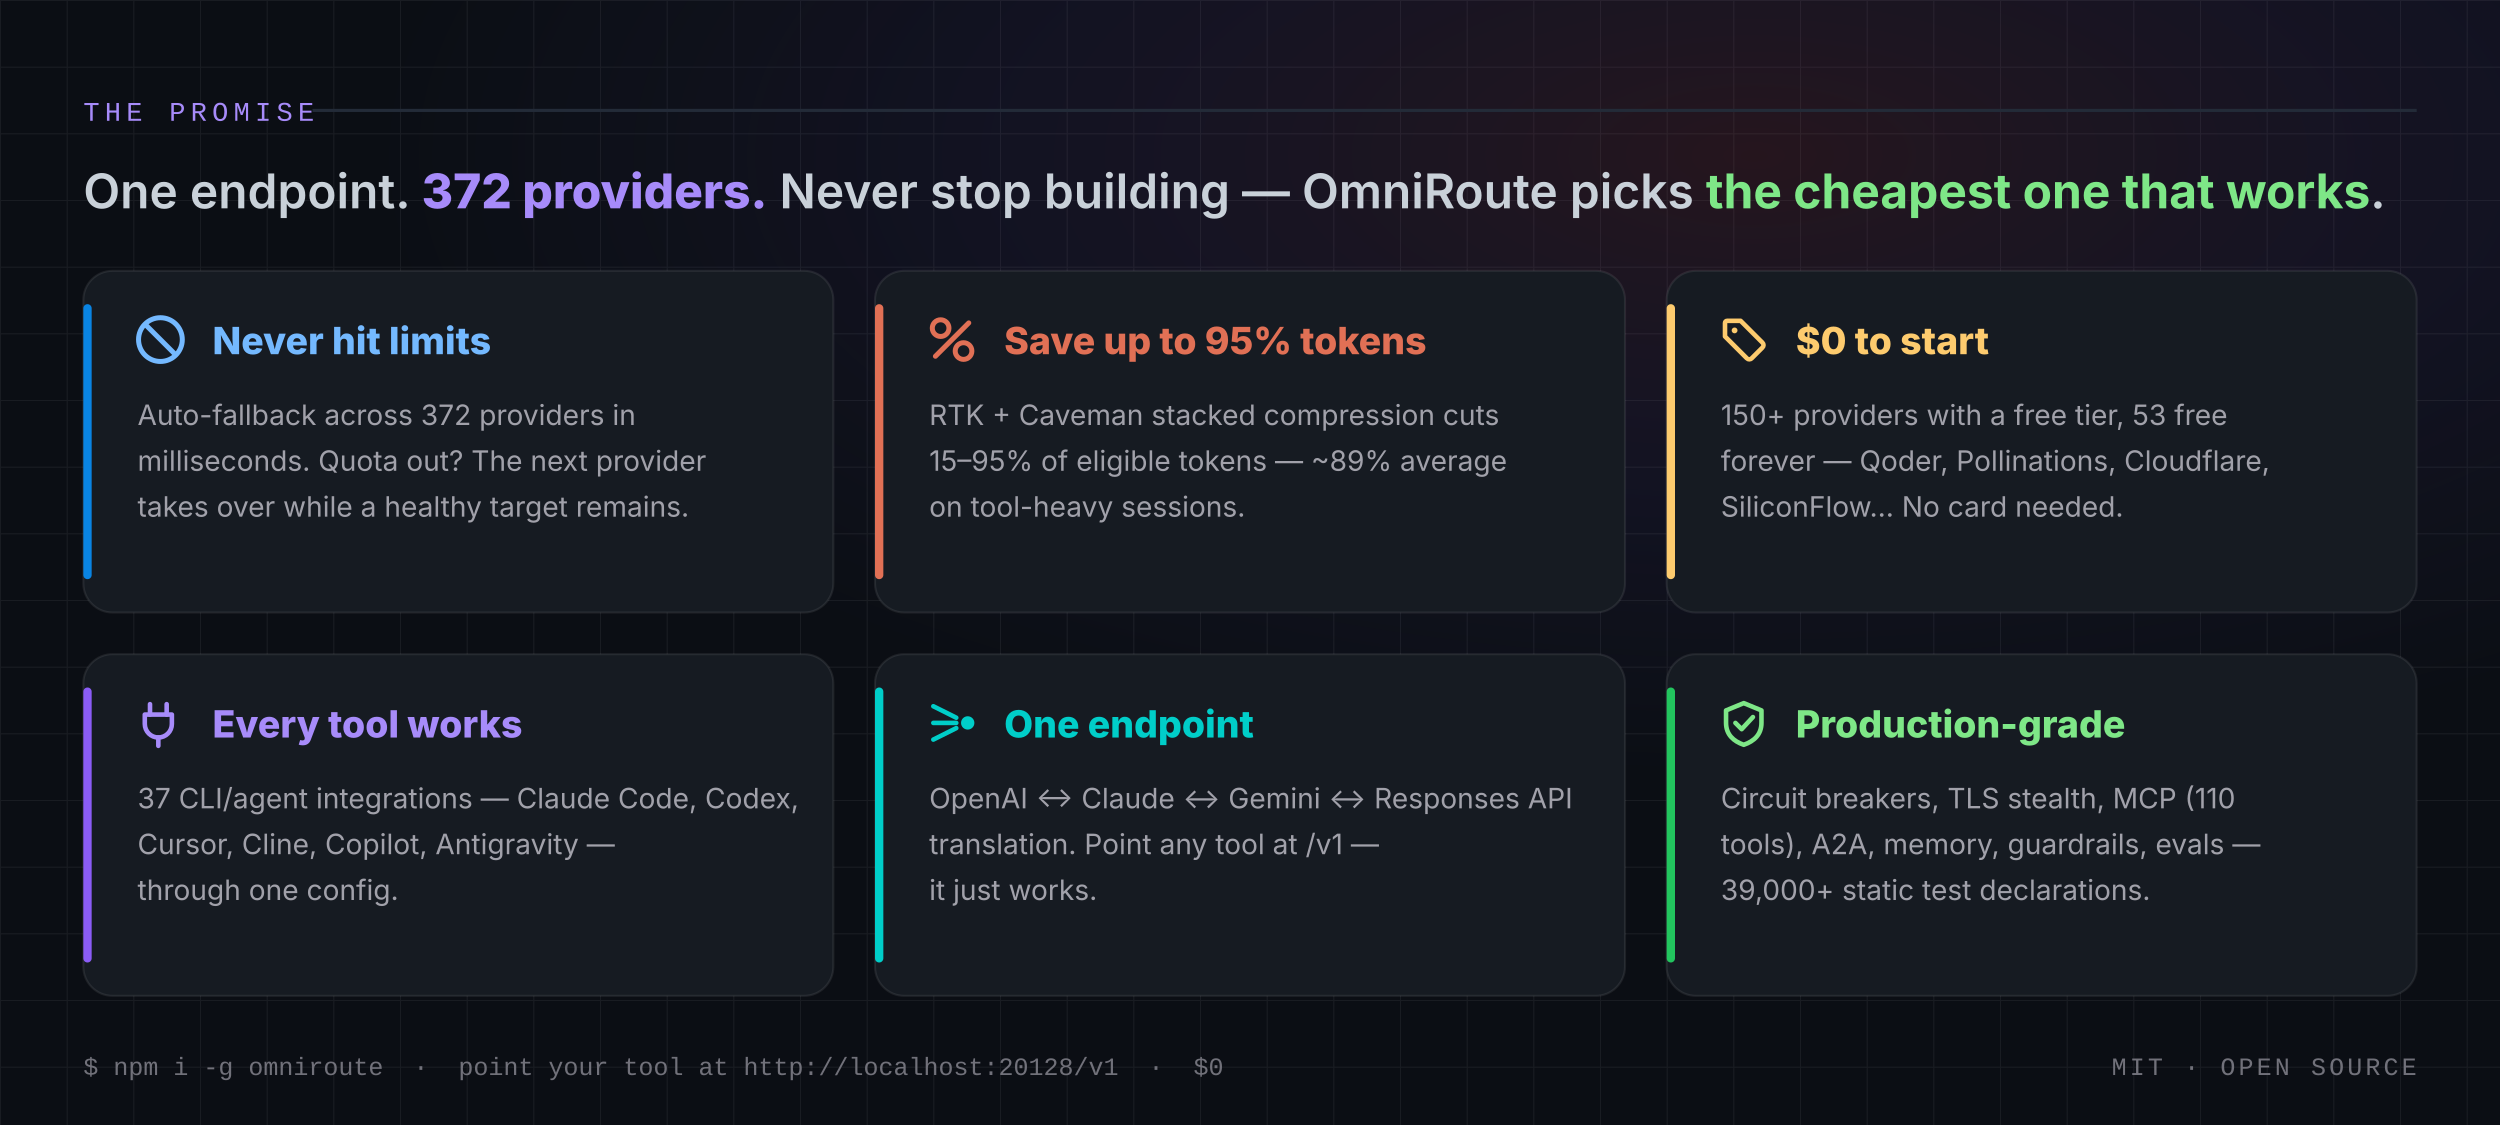
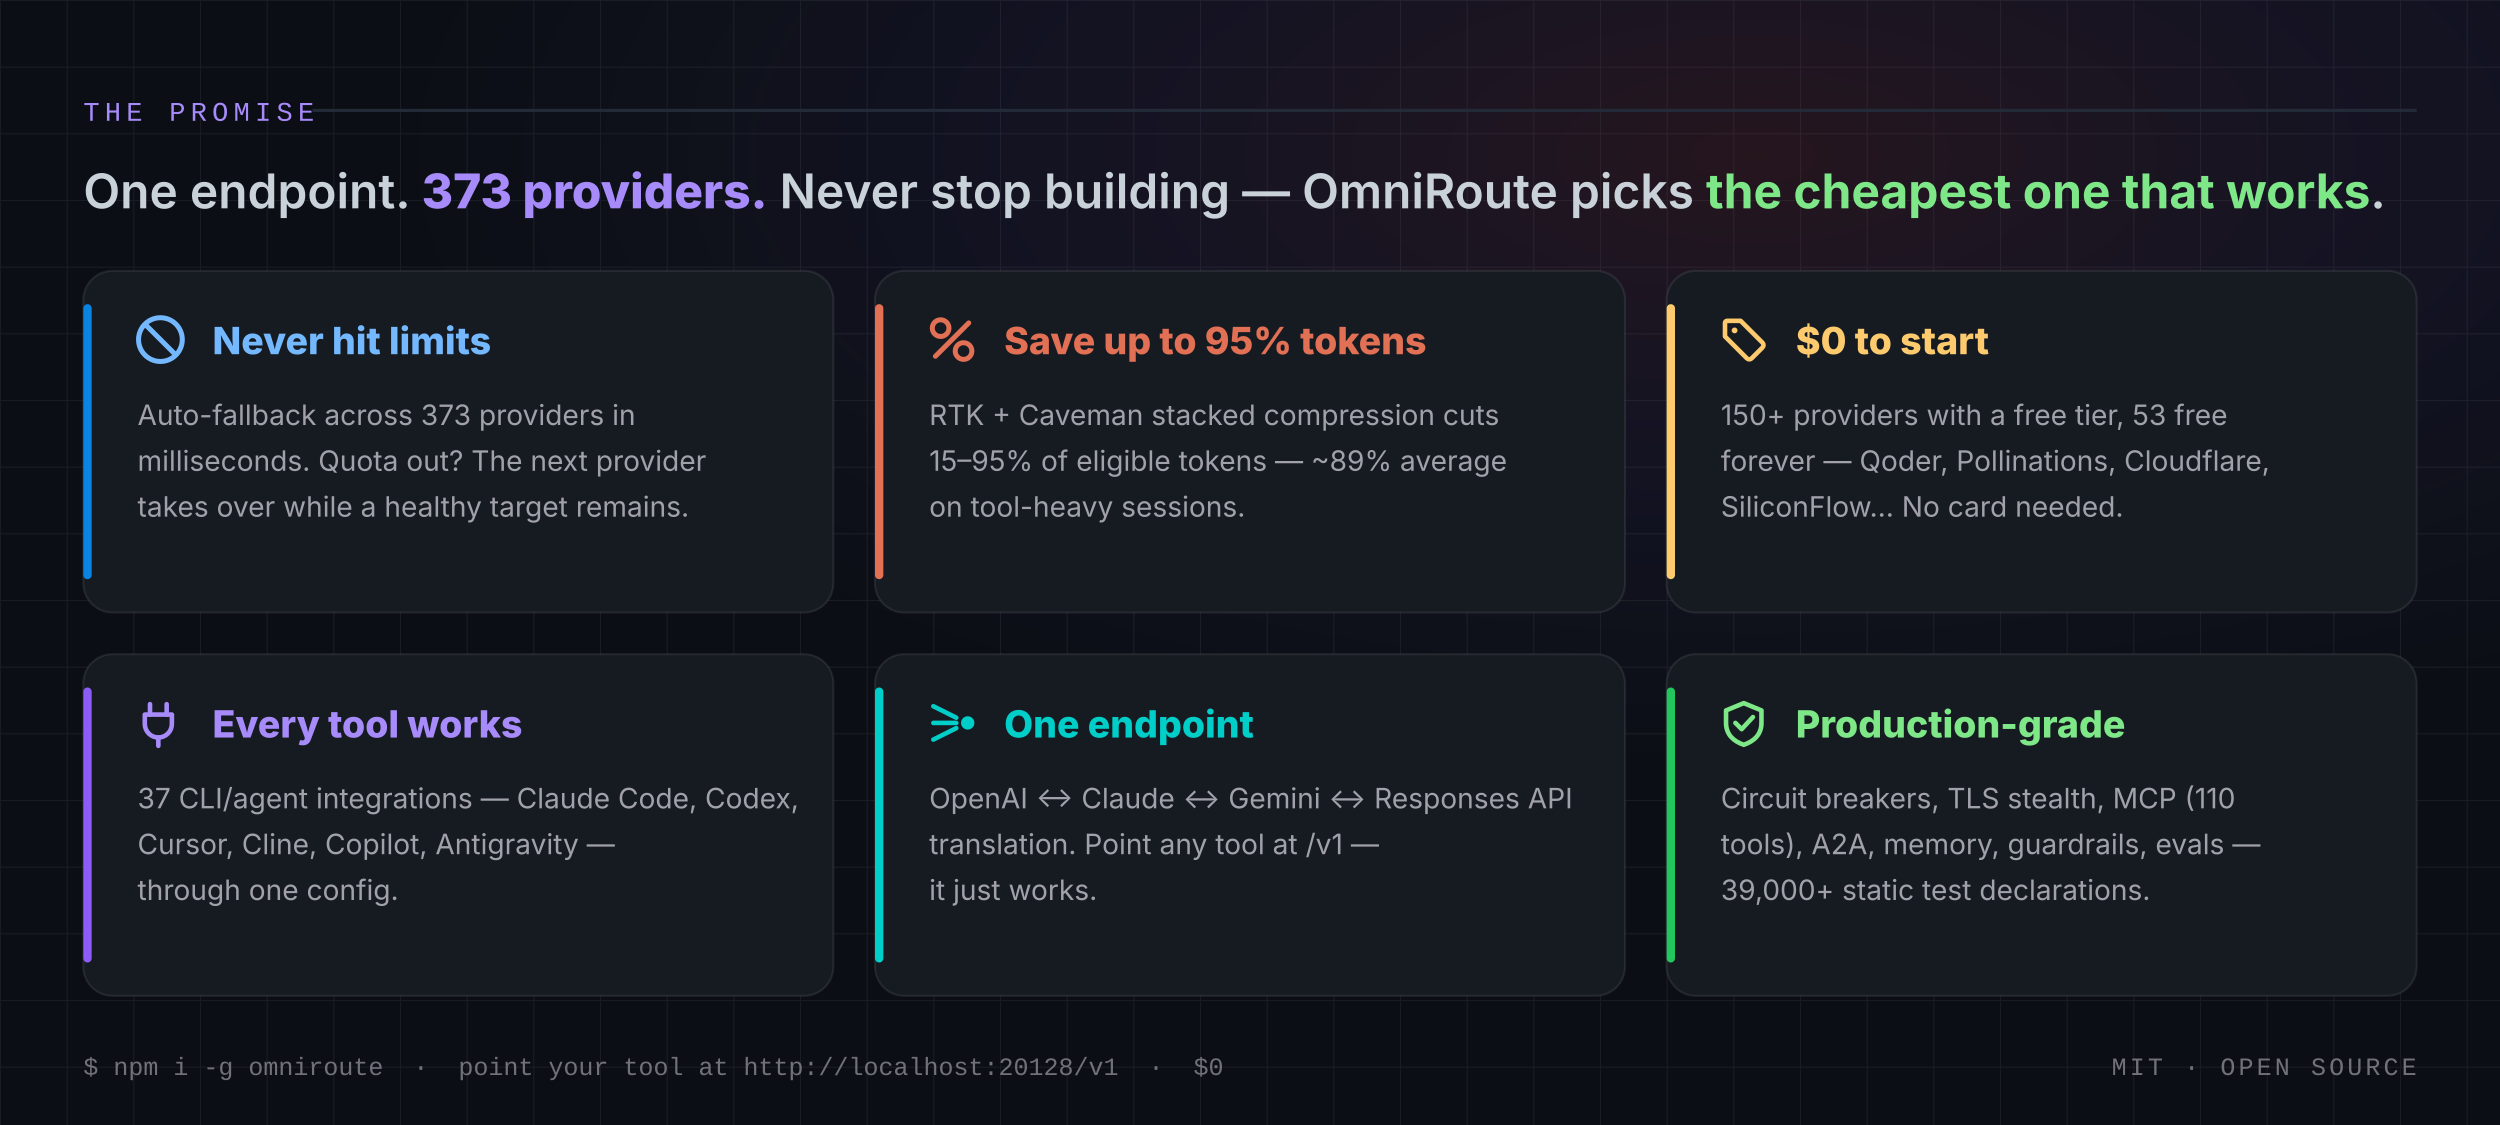
- <svg xmlns="http://www.w3.org/2000/svg" viewBox="0 0 1200 540" role="img" aria-label="The OmniRoute promise: one endpoint and 372 providers. Six pillars. Resilient fallback: automatic routing continues while another healthy target is available. Save up to 95 percent of eligible tokens: RTK plus Caveman stacked compression averages about 89 percent on tool-heavy sessions. Zero dollars to start: 150+ providers with a free tier and 53 recurring or keyless free-forever providers. Every tool works: 37 CLI and agent integration records, including Claude Code, Codex, Cursor, Cline, Copilot and Antigravity, through one config. One endpoint: OpenAI, Claude, Gemini and Responses API translation at /v1. Production controls: circuit breakers, TLS stealth, MCP with 110 tools, A2A, memory, guardrails, evals, and 39,000+ static test declarations across 5,100+ tracked test files.">
+ <svg xmlns="http://www.w3.org/2000/svg" viewBox="0 0 1200 540" role="img" aria-label="The OmniRoute promise: one endpoint and 373 providers. Six pillars. Resilient fallback: automatic routing continues while another healthy target is available. Save up to 95 percent of eligible tokens: RTK plus Caveman stacked compression averages about 89 percent on tool-heavy sessions. Zero dollars to start: 150+ providers with a free tier and 53 recurring or keyless free-forever providers. Every tool works: 37 CLI and agent integration records, including Claude Code, Codex, Cursor, Cline, Copilot and Antigravity, through one config. One endpoint: OpenAI, Claude, Gemini and Responses API translation at /v1. Production controls: circuit breakers, TLS stealth, MCP with 110 tools, A2A, memory, guardrails, evals, and 39,000+ static test declarations across 5,100+ tracked test files.">
  <defs>
    <pattern id="gridPaperP" width="32" height="32" patternUnits="userSpaceOnUse">
      <path d="M 32 0 L 0 0 0 32" fill="none" stroke="#ffffff" stroke-opacity="0.06" stroke-width="1" />
    </pattern>
    <radialGradient id="bgGlowP" cx="70%" cy="14%" r="55%">
      <stop offset="0%" stop-color="#e54d5e" stop-opacity="0.12" />
      <stop offset="55%" stop-color="#8b5cf6" stop-opacity="0.06" />
      <stop offset="100%" stop-color="#6366f1" stop-opacity="0" />
    </radialGradient>
  </defs>
  <rect width="1200" height="540" fill="#0b0e14" />
  <rect width="1200" height="540" fill="url(#gridPaperP)" />
  <rect width="1200" height="540" fill="url(#bgGlowP)" />
  <g>
    <text x="40" y="58" font-family="Consolas, 'Courier New', monospace" font-size="13" letter-spacing="2.5" fill="#a78bfa">THE PROMISE</text>
    <line x1="150" y1="53" x2="1160" y2="53" stroke="#232b38" stroke-width="1.5" />
  </g>
  <g>
-     <text x="40" y="100" font-family="Inter, 'Segoe UI', Arial, Helvetica, system-ui, sans-serif" font-size="23" font-weight="600" fill="#c9d1d9">One endpoint. <tspan fill="#a78bfa" font-weight="800">372 providers.</tspan> Never stop building — OmniRoute picks <tspan fill="#7ee787" font-weight="700">the cheapest one that works</tspan>.</text>
+     <text x="40" y="100" font-family="Inter, 'Segoe UI', Arial, Helvetica, system-ui, sans-serif" font-size="23" font-weight="600" fill="#c9d1d9">One endpoint. <tspan fill="#a78bfa" font-weight="800">373 providers.</tspan> Never stop building — OmniRoute picks <tspan fill="#7ee787" font-weight="700">the cheapest one that works</tspan>.</text>
  </g>
  <g font-family="Inter, 'Segoe UI', Arial, Helvetica, system-ui, sans-serif">
    <g>
      <rect x="40" y="130" width="360" height="164" rx="14" fill="#161b22" stroke="#ffffff" stroke-opacity="0.08" stroke-width="1" />
      <rect x="40" y="130" width="360" height="164" rx="14" fill="none" stroke="#74b9ff" stroke-width="1.5" opacity="0">
        <animate attributeName="opacity" values="0;0.9;0;0" keyTimes="0;0.055;0.12;1" dur="12s" begin="3s" repeatCount="indefinite" />
      </rect>
      <rect x="40" y="146" width="4" height="132" rx="2" fill="#0984e3" />
      <g transform="translate(66,152)" stroke="#74b9ff" stroke-width="2.4" fill="none" stroke-linecap="round">
        <circle cx="11" cy="11" r="10.5" />
        <line x1="3.9" y1="3.9" x2="18.1" y2="18.1" />
      </g>
      <text x="102" y="170" font-size="18" font-weight="800" fill="#74b9ff">Never hit limits</text>
-       <text x="66" y="204" font-size="13.5" fill="#a1a1aa">Auto-fallback across 372 providers in</text>
+       <text x="66" y="204" font-size="13.5" fill="#a1a1aa">Auto-fallback across 373 providers in</text>
      <text x="66" y="226" font-size="13.5" fill="#a1a1aa">milliseconds. Quota out? The next provider</text>
      <text x="66" y="248" font-size="13.5" fill="#a1a1aa">takes over while a healthy target remains.</text>
    </g>
    <g>
      <rect x="420" y="130" width="360" height="164" rx="14" fill="#161b22" stroke="#ffffff" stroke-opacity="0.08" stroke-width="1" />
      <rect x="420" y="130" width="360" height="164" rx="14" fill="none" stroke="#e17055" stroke-width="1.5" opacity="0">
        <animate attributeName="opacity" values="0;0;0.9;0;0" keyTimes="0;0.167;0.222;0.287;1" dur="12s" begin="3s" repeatCount="indefinite" />
      </rect>
      <rect x="420" y="146" width="4" height="132" rx="2" fill="#e17055" />
      <g transform="translate(446,152)" stroke="#e17055" stroke-width="2.4" fill="none" stroke-linecap="round">
        <circle cx="5.5" cy="5.5" r="4" />
        <circle cx="16.5" cy="16.5" r="4" />
        <line x1="19" y1="3" x2="3" y2="19" />
      </g>
      <text x="482" y="170" font-size="18" font-weight="800" fill="#e17055">Save up to 95% tokens</text>
      <text x="446" y="204" font-size="13.5" fill="#a1a1aa">RTK + Caveman stacked compression cuts</text>
      <text x="446" y="226" font-size="13.5" fill="#a1a1aa">15–95% of eligible tokens — ~89% average</text>
      <text x="446" y="248" font-size="13.5" fill="#a1a1aa">on tool-heavy sessions.</text>
    </g>
    <g>
      <rect x="800" y="130" width="360" height="164" rx="14" fill="#161b22" stroke="#ffffff" stroke-opacity="0.08" stroke-width="1" />
      <rect x="800" y="130" width="360" height="164" rx="14" fill="none" stroke="#fdcb6e" stroke-width="1.5" opacity="0">
        <animate attributeName="opacity" values="0;0;0.9;0;0" keyTimes="0;0.334;0.389;0.454;1" dur="12s" begin="3s" repeatCount="indefinite" />
      </rect>
      <rect x="800" y="146" width="4" height="132" rx="2" fill="#fdcb6e" />
      <g transform="translate(826,152)" stroke="#fdcb6e" stroke-width="2.2" fill="none" stroke-linecap="round" stroke-linejoin="round">
        <path d="M 2,9.5 L 2,3 A 1,1 0 0 1 3,2 L 9.5,2 L 20,12.5 A 1.6,1.6 0 0 1 20,14.8 L 14.8,20 A 1.6,1.6 0 0 1 12.5,20 Z" />
        <circle cx="6.6" cy="6.6" r="1.4" fill="#fdcb6e" stroke="none" />
      </g>
      <text x="862" y="170" font-size="18" font-weight="800" fill="#fdcb6e">$0 to start</text>
      <text x="826" y="204" font-size="13.5" fill="#a1a1aa">150+ providers with a free tier, 53 free</text>
      <text x="826" y="226" font-size="13.5" fill="#a1a1aa">forever — Qoder, Pollinations, Cloudflare,</text>
      <text x="826" y="248" font-size="13.5" fill="#a1a1aa">SiliconFlow… No card needed.</text>
    </g>
    <g>
      <rect x="40" y="314" width="360" height="164" rx="14" fill="#161b22" stroke="#ffffff" stroke-opacity="0.08" stroke-width="1" />
      <rect x="40" y="314" width="360" height="164" rx="14" fill="none" stroke="#a78bfa" stroke-width="1.5" opacity="0">
        <animate attributeName="opacity" values="0;0;0.9;0;0" keyTimes="0;0.5;0.555;0.62;1" dur="12s" begin="3s" repeatCount="indefinite" />
      </rect>
      <rect x="40" y="330" width="4" height="132" rx="2" fill="#8b5cf6" />
      <g transform="translate(66,336)" stroke="#a78bfa" stroke-width="2.2" fill="none" stroke-linecap="round" stroke-linejoin="round">
        <path d="M 6,2 L 6,7 M 14,2 L 14,7" />
        <path d="M 3.5,7 L 16.5,7 L 16.5,11.5 A 6.5,6.5 0 0 1 10,18 A 6.5,6.5 0 0 1 3.5,11.5 Z" />
        <path d="M 10,18 L 10,22" />
      </g>
      <text x="102" y="354" font-size="18" font-weight="800" fill="#a78bfa">Every tool works</text>
      <text x="66" y="388" font-size="13.5" fill="#a1a1aa">37 CLI/agent integrations — Claude Code, Codex,</text>
      <text x="66" y="410" font-size="13.5" fill="#a1a1aa">Cursor, Cline, Copilot, Antigravity —</text>
      <text x="66" y="432" font-size="13.5" fill="#a1a1aa">through one config.</text>
    </g>
    <g>
      <rect x="420" y="314" width="360" height="164" rx="14" fill="#161b22" stroke="#ffffff" stroke-opacity="0.08" stroke-width="1" />
      <rect x="420" y="314" width="360" height="164" rx="14" fill="none" stroke="#00cec9" stroke-width="1.5" opacity="0">
        <animate attributeName="opacity" values="0;0;0.9;0;0" keyTimes="0;0.667;0.722;0.787;1" dur="12s" begin="3s" repeatCount="indefinite" />
      </rect>
      <rect x="420" y="330" width="4" height="132" rx="2" fill="#00cec9" />
      <g transform="translate(446,336)" stroke="#00cec9" stroke-width="2.2" fill="none" stroke-linecap="round">
        <path d="M 2,3 L 13,8.5 M 2,11 L 13,11 M 2,19 L 13,13.5" />
        <circle cx="18.5" cy="11" r="3.2" fill="#00cec9" stroke="none" />
      </g>
      <text x="482" y="354" font-size="18" font-weight="800" fill="#00cec9">One endpoint</text>
      <text x="446" y="388" font-size="13.5" fill="#a1a1aa">OpenAI ↔ Claude ↔ Gemini ↔ Responses API</text>
      <text x="446" y="410" font-size="13.5" fill="#a1a1aa">translation. Point any tool at /v1 —</text>
      <text x="446" y="432" font-size="13.5" fill="#a1a1aa">it just works.</text>
    </g>
    <g>
      <rect x="800" y="314" width="360" height="164" rx="14" fill="#161b22" stroke="#ffffff" stroke-opacity="0.08" stroke-width="1" />
      <rect x="800" y="314" width="360" height="164" rx="14" fill="none" stroke="#7ee787" stroke-width="1.5" opacity="0">
        <animate attributeName="opacity" values="0;0;0.9;0;0" keyTimes="0;0.834;0.889;0.954;1" dur="12s" begin="3s" repeatCount="indefinite" />
      </rect>
      <rect x="800" y="330" width="4" height="132" rx="2" fill="#22c55e" />
      <g transform="translate(826,336)" stroke="#7ee787" stroke-width="2.2" fill="none" stroke-linecap="round" stroke-linejoin="round">
        <path d="M 11,1.5 L 19.5,5 L 19.5,11 C 19.5,16.5 16,19.8 11,21.5 C 6,19.8 2.5,16.5 2.5,11 L 2.5,5 Z" />
        <path d="M 7,11 L 10,14 L 15.4,8.2" />
      </g>
      <text x="862" y="354" font-size="18" font-weight="800" fill="#7ee787">Production-grade</text>
      <text x="826" y="388" font-size="13.5" fill="#a1a1aa">Circuit breakers, TLS stealth, MCP (110</text>
      <text x="826" y="410" font-size="13.5" fill="#a1a1aa">tools), A2A, memory, guardrails, evals —</text>
      <text x="826" y="432" font-size="13.5" fill="#a1a1aa">39,000+ static test declarations.</text>
    </g>
  </g>
  <g>
    <text x="40" y="516" font-family="Consolas, 'Courier New', monospace" font-size="12" fill="#71717a">$ npm i -g omniroute  ·  point your tool at http://localhost:20128/v1  ·  $0</text>
    <text x="1160" y="516" text-anchor="end" font-family="Consolas, 'Courier New', monospace" font-size="12" letter-spacing="1.5" fill="#71717a">MIT · OPEN SOURCE</text>
  </g>
</svg>
